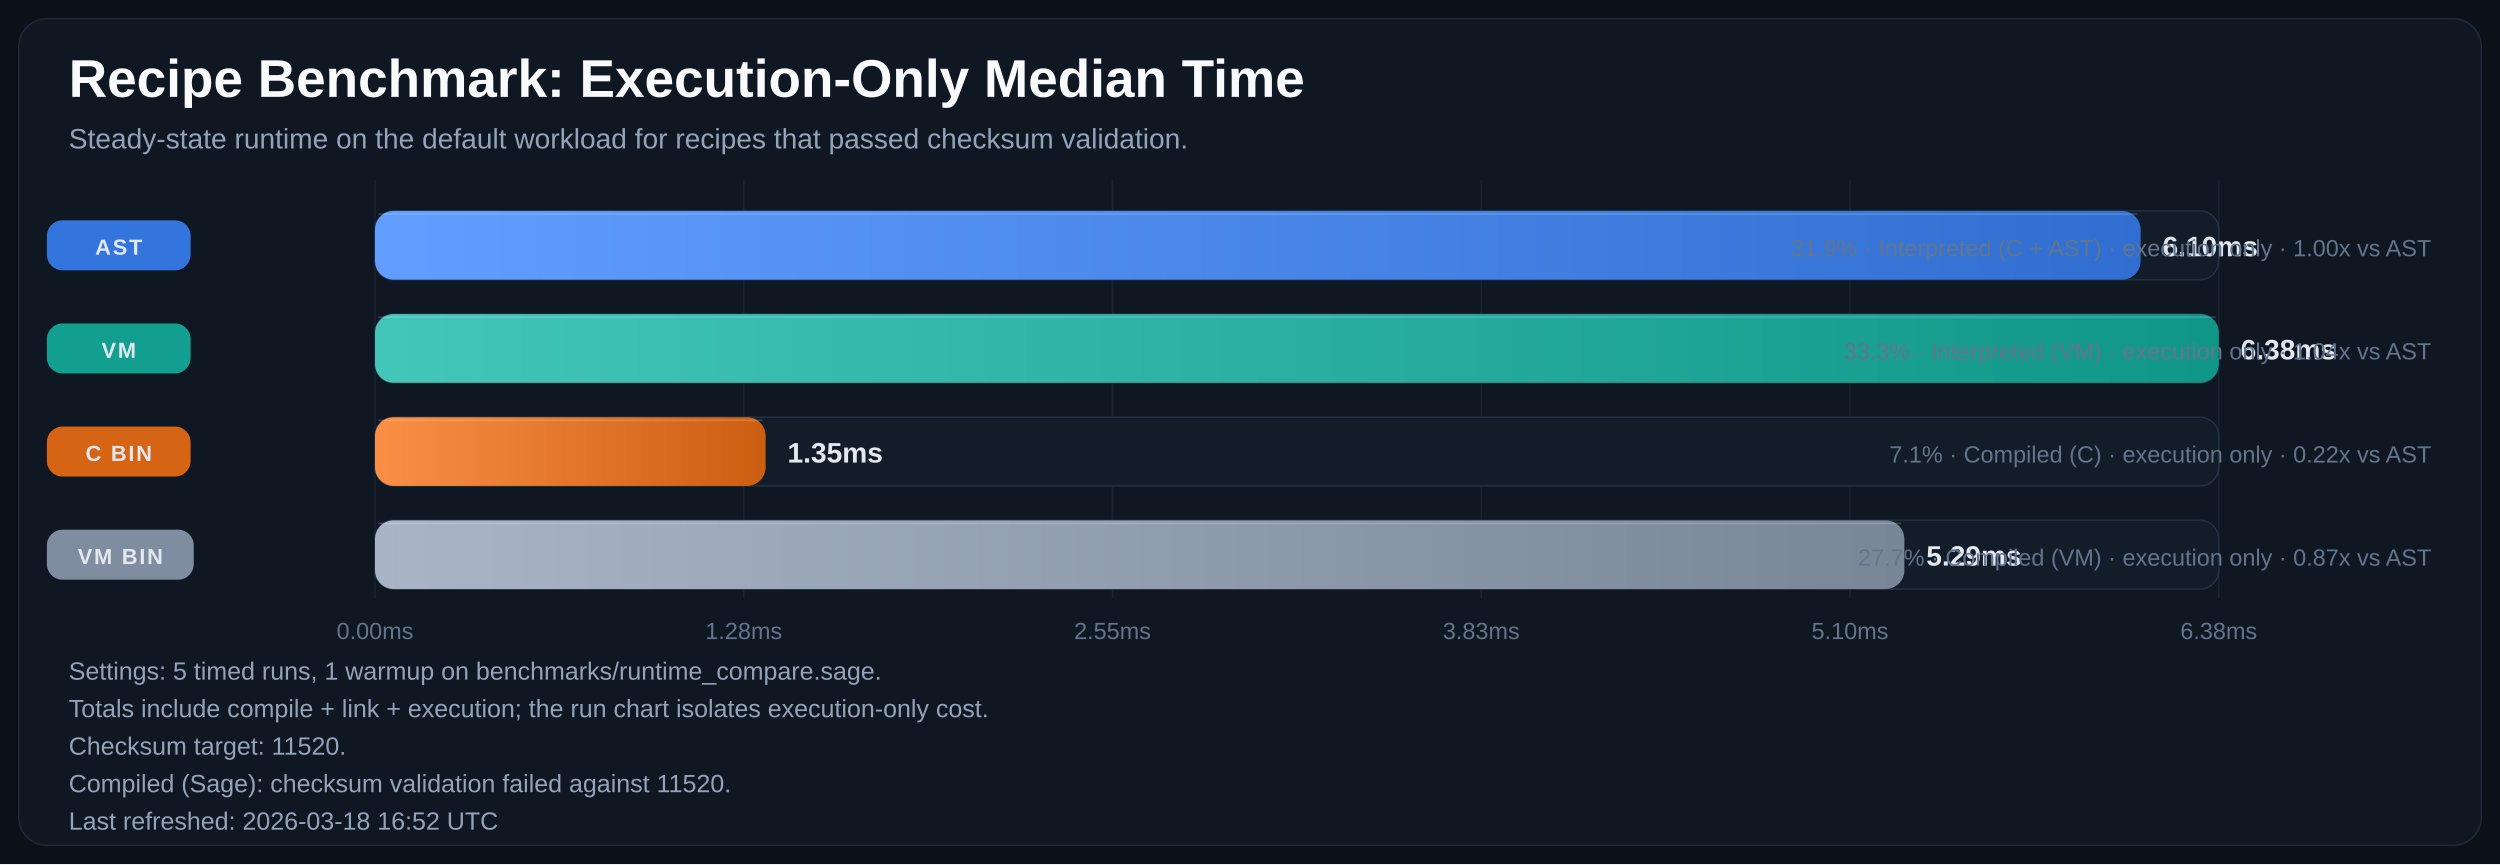
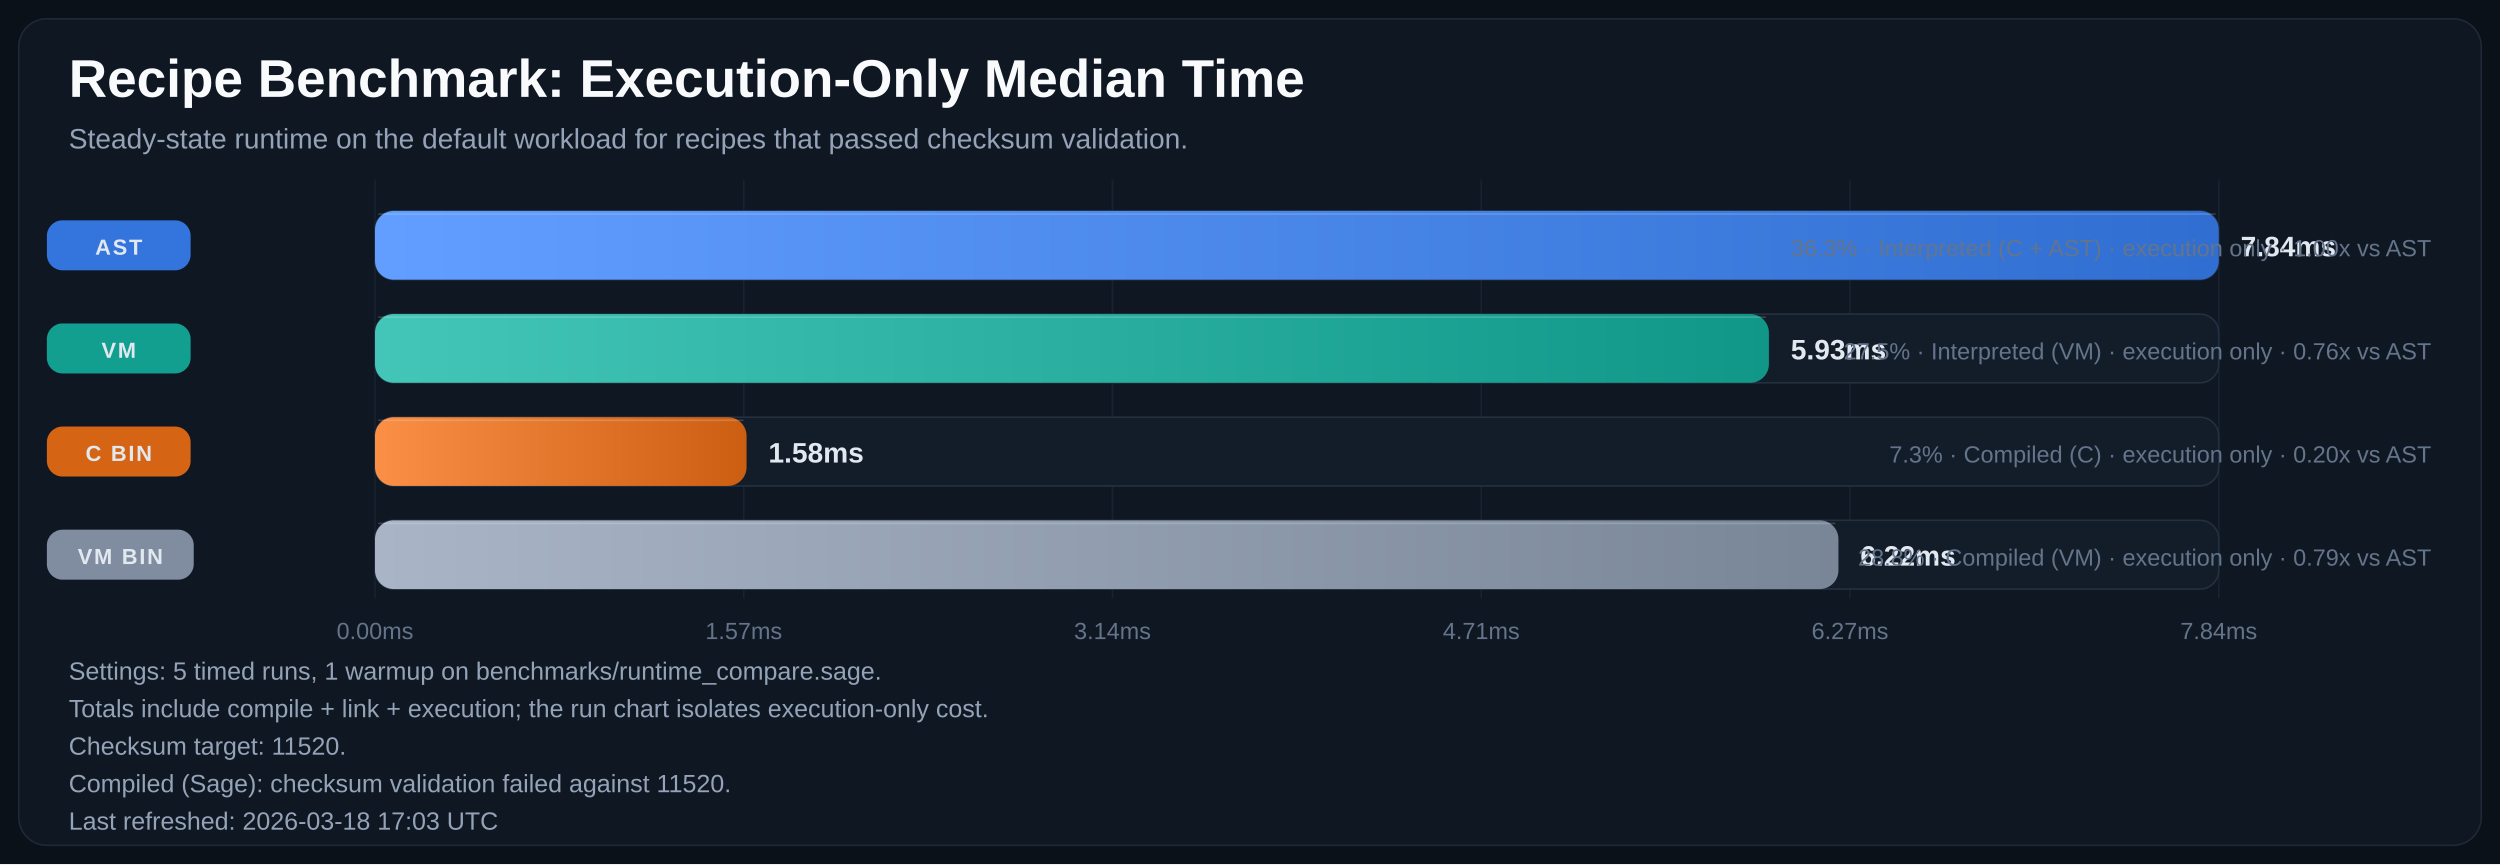
<svg xmlns="http://www.w3.org/2000/svg" width="1600" height="553" viewBox="0 0 1600 553" role="img" aria-labelledby="title desc">
  <defs>
    <linearGradient id="bar-gradient-0" x1="0%" y1="0%" x2="100%" y2="0%">
      <stop offset="0%" stop-color="#619EFF" />
      <stop offset="100%" stop-color="#306ED1" />
    </linearGradient>
    <linearGradient id="bar-gradient-1" x1="0%" y1="0%" x2="100%" y2="0%">
      <stop offset="0%" stop-color="#43C6B8" />
      <stop offset="100%" stop-color="#109788" />
    </linearGradient>
    <linearGradient id="bar-gradient-2" x1="0%" y1="0%" x2="100%" y2="0%">
      <stop offset="0%" stop-color="#FA8F45" />
      <stop offset="100%" stop-color="#CC5E12" />
    </linearGradient>
    <linearGradient id="bar-gradient-3" x1="0%" y1="0%" x2="100%" y2="0%">
      <stop offset="0%" stop-color="#A9B5C6" />
      <stop offset="100%" stop-color="#798697" />
    </linearGradient>
  </defs>
  <rect width="100%" height="100%" fill="#0B1118" />
  <rect x="12" y="12" width="1576" height="529" rx="18" fill="#0F1722" stroke="#1F2937" />
  <text x="44" y="62" fill="#F8FAFC" font-size="34" font-family="Segoe UI, Arial, sans-serif" font-weight="700">Recipe Benchmark: Execution-Only Median Time</text>
  <text x="44" y="95" fill="#94A3B8" font-size="18" font-family="Segoe UI, Arial, sans-serif">Steady-state runtime on the default workload for recipes that passed checksum validation.</text>
  <line x1="240.0" y1="115" x2="240.0" y2="383" stroke="#182231" stroke-width="1" />
  <text x="240.0" y="409" text-anchor="middle" fill="#64748B" font-size="15" font-family="Segoe UI, Arial, sans-serif">0.00ms</text>
  <line x1="476.0" y1="115" x2="476.0" y2="383" stroke="#182231" stroke-width="1" />
-   <text x="476.0" y="409" text-anchor="middle" fill="#64748B" font-size="15" font-family="Segoe UI, Arial, sans-serif">1.28ms</text>
+   <text x="476.0" y="409" text-anchor="middle" fill="#64748B" font-size="15" font-family="Segoe UI, Arial, sans-serif">1.57ms</text>
  <line x1="712.0" y1="115" x2="712.0" y2="383" stroke="#182231" stroke-width="1" />
-   <text x="712.0" y="409" text-anchor="middle" fill="#64748B" font-size="15" font-family="Segoe UI, Arial, sans-serif">2.55ms</text>
+   <text x="712.0" y="409" text-anchor="middle" fill="#64748B" font-size="15" font-family="Segoe UI, Arial, sans-serif">3.14ms</text>
  <line x1="948.0" y1="115" x2="948.0" y2="383" stroke="#182231" stroke-width="1" />
-   <text x="948.0" y="409" text-anchor="middle" fill="#64748B" font-size="15" font-family="Segoe UI, Arial, sans-serif">3.83ms</text>
+   <text x="948.0" y="409" text-anchor="middle" fill="#64748B" font-size="15" font-family="Segoe UI, Arial, sans-serif">4.71ms</text>
  <line x1="1184.0" y1="115" x2="1184.0" y2="383" stroke="#182231" stroke-width="1" />
-   <text x="1184.0" y="409" text-anchor="middle" fill="#64748B" font-size="15" font-family="Segoe UI, Arial, sans-serif">5.10ms</text>
+   <text x="1184.0" y="409" text-anchor="middle" fill="#64748B" font-size="15" font-family="Segoe UI, Arial, sans-serif">6.27ms</text>
  <line x1="1420.0" y1="115" x2="1420.0" y2="383" stroke="#182231" stroke-width="1" />
-   <text x="1420.0" y="409" text-anchor="middle" fill="#64748B" font-size="15" font-family="Segoe UI, Arial, sans-serif">6.38ms</text>
+   <text x="1420.0" y="409" text-anchor="middle" fill="#64748B" font-size="15" font-family="Segoe UI, Arial, sans-serif">7.84ms</text>
  <rect x="30" y="141.0" width="92" height="32" rx="10" fill="#3479E6" opacity="0.95" />
  <text x="76.0" y="163.0" text-anchor="middle" fill="#E2E8F0" font-size="14" font-family="Segoe UI, Arial, sans-serif" font-weight="700" letter-spacing="1.1">AST</text>
  <rect x="240" y="135" width="1180" height="44" rx="12" fill="#131D2A" stroke="#233041" />
-   <rect x="240" y="135" width="1130.0" height="44" rx="12" fill="url(#bar-gradient-0)" />
-   <line x1="242.0" y1="137.0" x2="1368.0" y2="137.0" stroke="#F8FAFC" stroke-opacity="0.18" />
-   <text x="1384.0" y="164.0" fill="#E2E8F0" font-size="18" font-family="Segoe UI, Arial, sans-serif" font-weight="700">6.10ms</text>
-   <text x="1556" y="164.0" text-anchor="end" fill="#64748B" font-size="15" font-family="Segoe UI, Arial, sans-serif">31.9% · Interpreted (C + AST) · execution only · 1.00x vs AST</text>
+   <rect x="240" y="135" width="1180.0" height="44" rx="12" fill="url(#bar-gradient-0)" />
+   <line x1="242.0" y1="137.0" x2="1418.0" y2="137.0" stroke="#F8FAFC" stroke-opacity="0.18" />
+   <text x="1434.0" y="164.0" fill="#E2E8F0" font-size="18" font-family="Segoe UI, Arial, sans-serif" font-weight="700">7.84ms</text>
+   <text x="1556" y="164.0" text-anchor="end" fill="#64748B" font-size="15" font-family="Segoe UI, Arial, sans-serif">36.3% · Interpreted (C + AST) · execution only · 1.00x vs AST</text>
  <rect x="30" y="207.0" width="92" height="32" rx="10" fill="#12A695" opacity="0.95" />
  <text x="76.0" y="229.0" text-anchor="middle" fill="#E2E8F0" font-size="14" font-family="Segoe UI, Arial, sans-serif" font-weight="700" letter-spacing="1.1">VM</text>
  <rect x="240" y="201" width="1180" height="44" rx="12" fill="#131D2A" stroke="#233041" />
-   <rect x="240" y="201" width="1180.0" height="44" rx="12" fill="url(#bar-gradient-1)" />
-   <line x1="242.0" y1="203.0" x2="1418.0" y2="203.0" stroke="#F8FAFC" stroke-opacity="0.18" />
-   <text x="1434.0" y="230.0" fill="#E2E8F0" font-size="18" font-family="Segoe UI, Arial, sans-serif" font-weight="700">6.38ms</text>
-   <text x="1556" y="230.0" text-anchor="end" fill="#64748B" font-size="15" font-family="Segoe UI, Arial, sans-serif">33.3% · Interpreted (VM) · execution only · 1.04x vs AST</text>
+   <rect x="240" y="201" width="892.1" height="44" rx="12" fill="url(#bar-gradient-1)" />
+   <line x1="242.0" y1="203.0" x2="1130.1" y2="203.0" stroke="#F8FAFC" stroke-opacity="0.18" />
+   <text x="1146.1" y="230.0" fill="#E2E8F0" font-size="18" font-family="Segoe UI, Arial, sans-serif" font-weight="700">5.93ms</text>
+   <text x="1556" y="230.0" text-anchor="end" fill="#64748B" font-size="15" font-family="Segoe UI, Arial, sans-serif">27.5% · Interpreted (VM) · execution only · 0.76x vs AST</text>
  <rect x="30" y="273.0" width="92" height="32" rx="10" fill="#E06814" opacity="0.95" />
  <text x="76.0" y="295.0" text-anchor="middle" fill="#E2E8F0" font-size="14" font-family="Segoe UI, Arial, sans-serif" font-weight="700" letter-spacing="1.1">C BIN</text>
  <rect x="240" y="267" width="1180" height="44" rx="12" fill="#131D2A" stroke="#233041" />
-   <rect x="240" y="267" width="250.0" height="44" rx="12" fill="url(#bar-gradient-2)" />
-   <line x1="242.0" y1="269.0" x2="488.0" y2="269.0" stroke="#F8FAFC" stroke-opacity="0.18" />
-   <text x="504.0" y="296.0" fill="#E2E8F0" font-size="18" font-family="Segoe UI, Arial, sans-serif" font-weight="700">1.35ms</text>
-   <text x="1556" y="296.0" text-anchor="end" fill="#64748B" font-size="15" font-family="Segoe UI, Arial, sans-serif">7.1% · Compiled (C) · execution only · 0.22x vs AST</text>
+   <rect x="240" y="267" width="237.8" height="44" rx="12" fill="url(#bar-gradient-2)" />
+   <line x1="242.0" y1="269.0" x2="475.8" y2="269.0" stroke="#F8FAFC" stroke-opacity="0.18" />
+   <text x="491.8" y="296.0" fill="#E2E8F0" font-size="18" font-family="Segoe UI, Arial, sans-serif" font-weight="700">1.58ms</text>
+   <text x="1556" y="296.0" text-anchor="end" fill="#64748B" font-size="15" font-family="Segoe UI, Arial, sans-serif">7.3% · Compiled (C) · execution only · 0.20x vs AST</text>
  <rect x="30" y="339.0" width="94" height="32" rx="10" fill="#8593A6" opacity="0.95" />
  <text x="77.0" y="361.0" text-anchor="middle" fill="#E2E8F0" font-size="14" font-family="Segoe UI, Arial, sans-serif" font-weight="700" letter-spacing="1.1">VM BIN</text>
  <rect x="240" y="333" width="1180" height="44" rx="12" fill="#131D2A" stroke="#233041" />
-   <rect x="240" y="333" width="978.8" height="44" rx="12" fill="url(#bar-gradient-3)" />
-   <line x1="242.0" y1="335.0" x2="1216.8" y2="335.0" stroke="#F8FAFC" stroke-opacity="0.18" />
-   <text x="1232.8" y="362.0" fill="#E2E8F0" font-size="18" font-family="Segoe UI, Arial, sans-serif" font-weight="700">5.29ms</text>
-   <text x="1556" y="362.0" text-anchor="end" fill="#64748B" font-size="15" font-family="Segoe UI, Arial, sans-serif">27.7% · Compiled (VM) · execution only · 0.87x vs AST</text>
+   <rect x="240" y="333" width="936.6" height="44" rx="12" fill="url(#bar-gradient-3)" />
+   <line x1="242.0" y1="335.0" x2="1174.6" y2="335.0" stroke="#F8FAFC" stroke-opacity="0.18" />
+   <text x="1190.6" y="362.0" fill="#E2E8F0" font-size="18" font-family="Segoe UI, Arial, sans-serif" font-weight="700">6.22ms</text>
+   <text x="1556" y="362.0" text-anchor="end" fill="#64748B" font-size="15" font-family="Segoe UI, Arial, sans-serif">28.8% · Compiled (VM) · execution only · 0.79x vs AST</text>
  <text x="44" y="435" fill="#94A3B8" font-size="16" font-family="Segoe UI, Arial, sans-serif">Settings: 5 timed runs, 1 warmup on benchmarks/runtime_compare.sage.</text>
  <text x="44" y="459" fill="#94A3B8" font-size="16" font-family="Segoe UI, Arial, sans-serif">Totals include compile + link + execution; the run chart isolates execution-only cost.</text>
  <text x="44" y="483" fill="#94A3B8" font-size="16" font-family="Segoe UI, Arial, sans-serif">Checksum target: 11520.</text>
  <text x="44" y="507" fill="#94A3B8" font-size="16" font-family="Segoe UI, Arial, sans-serif">Compiled (Sage): checksum validation failed against 11520.</text>
-   <text x="44" y="531" fill="#94A3B8" font-size="16" font-family="Segoe UI, Arial, sans-serif">Last refreshed: 2026-03-18 16:52 UTC</text>
+   <text x="44" y="531" fill="#94A3B8" font-size="16" font-family="Segoe UI, Arial, sans-serif">Last refreshed: 2026-03-18 17:03 UTC</text>
</svg>
